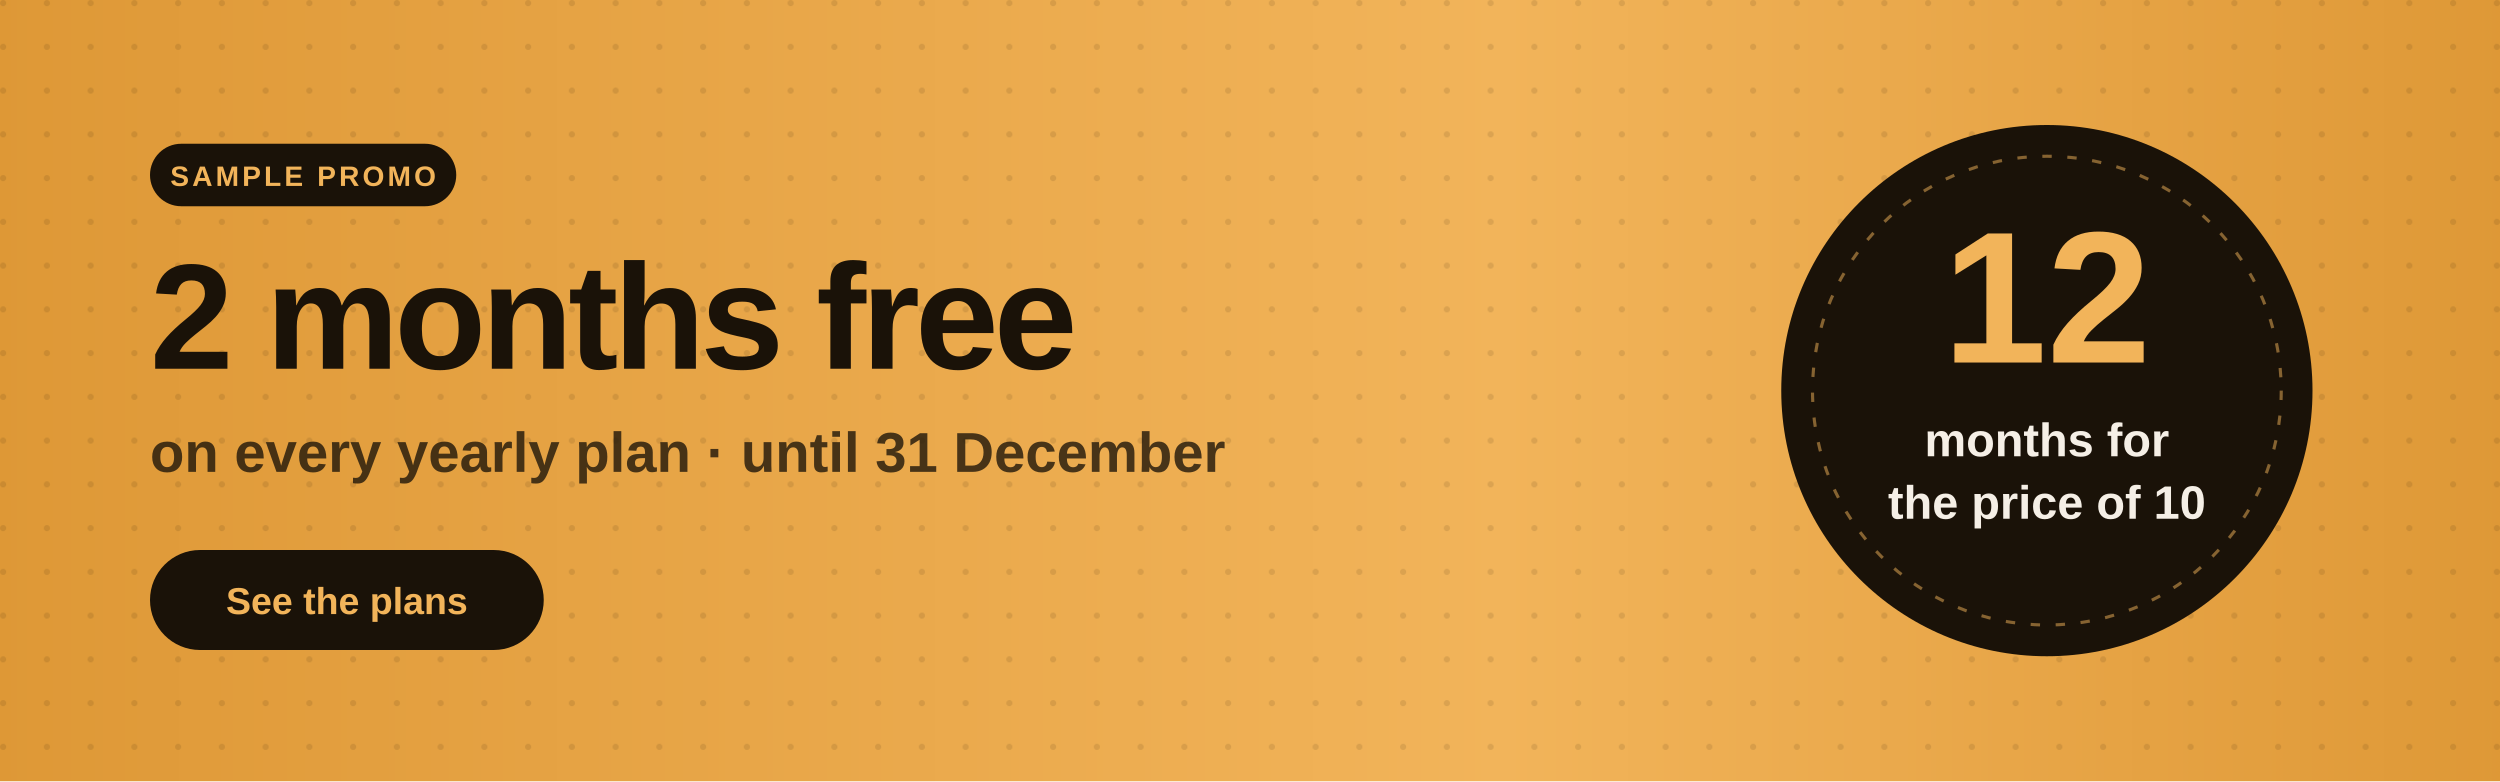
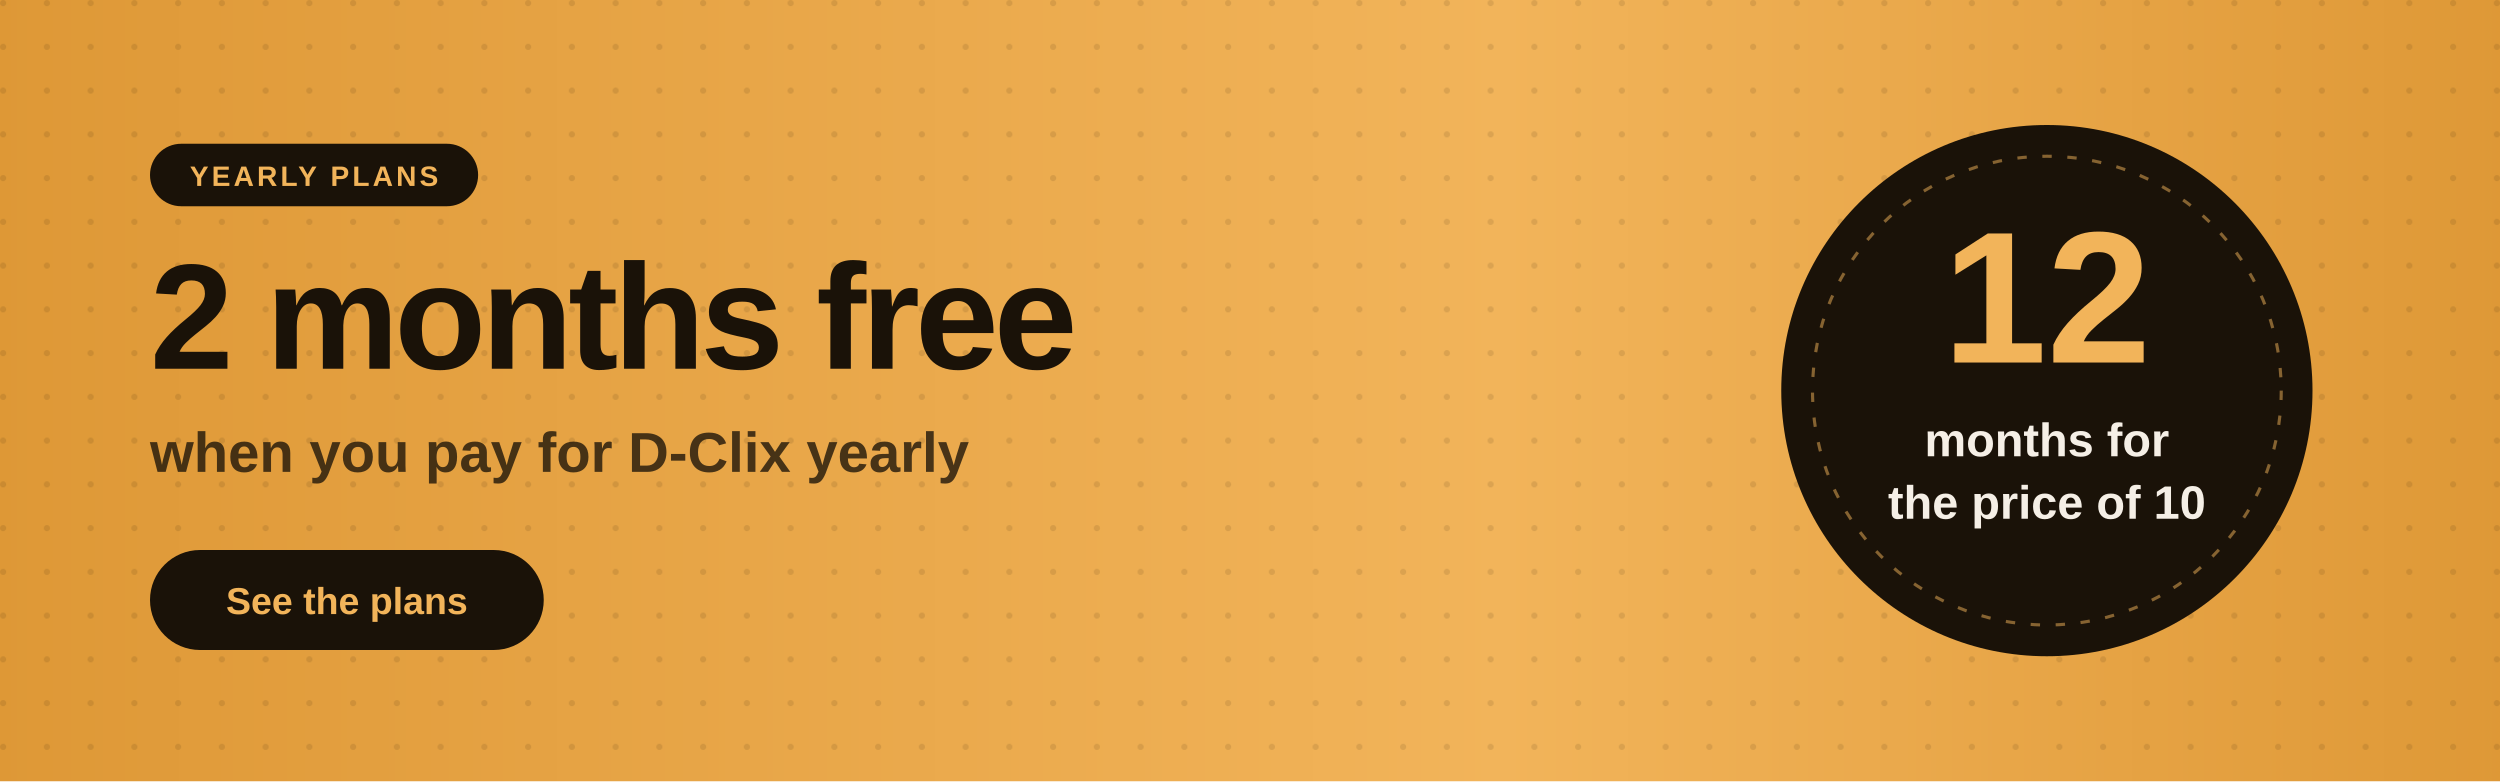
<svg xmlns="http://www.w3.org/2000/svg" width="1600" height="500" viewBox="0 0 1600 500">
  <defs>
    <linearGradient id="bg" x1="0" y1="0" x2="1" y2="0">
      <stop offset="0" stop-color="#de9836" />
      <stop offset=".6" stop-color="#f2b45a" />
      <stop offset="1" stop-color="#de9836" />
    </linearGradient>
    <pattern id="dots" width="28" height="28" patternUnits="userSpaceOnUse">
      <circle cx="2" cy="2" r="2" fill="#1a1208" fill-opacity=".10" />
    </pattern>
  </defs>
  <rect width="1600" height="500" fill="url(#bg)" />
  <rect width="1600" height="500" fill="url(#dots)" />
  <g font-family="'Bricolage Grotesque','DM Sans','Segoe UI',Arial,sans-serif" fill="#1a1208">
-     <rect x="96" y="92" width="196" height="40" rx="20" fill="#1a1208" />
-     <text x="194" y="119" font-size="18" font-weight="700" fill="#f2b45a" text-anchor="middle" letter-spacing="2">SAMPLE PROMO</text>
+     <rect x="96" y="92" width="210" height="40" rx="20" fill="#1a1208" />
+     <text x="201" y="119" font-size="18" font-weight="700" fill="#f2b45a" text-anchor="middle" letter-spacing="2">YEARLY PLANS</text>
    <text x="96" y="236" font-size="96" font-weight="800" letter-spacing="-3">2 months free</text>
-     <text x="96" y="302" font-size="36" font-weight="600" fill-opacity=".78">on every yearly plan · until 31 December</text>
+     <text x="96" y="302" font-size="36" font-weight="600" fill-opacity=".78">when you pay for D-Clix yearly</text>
    <rect x="96" y="352" width="252" height="64" rx="32" fill="#1a1208" />
    <text x="222" y="393" font-size="24" font-weight="700" fill="#f2b45a" text-anchor="middle">See the plans</text>
  </g>
  <g font-family="'Bricolage Grotesque','DM Sans','Segoe UI',Arial,sans-serif" text-anchor="middle">
    <circle cx="1310" cy="250" r="170" fill="#1a1208" />
    <circle cx="1310" cy="250" r="150" fill="none" stroke="#f2b45a" stroke-opacity=".5" stroke-width="2" stroke-dasharray="6 10" />
    <text x="1310" y="232" font-size="120" font-weight="800" fill="#f2b45a">12</text>
    <text x="1310" y="292" font-size="30" font-weight="600" fill="#f5efe6">months for</text>
    <text x="1310" y="332" font-size="30" font-weight="600" fill="#f5efe6">the price of 10</text>
  </g>
</svg>
